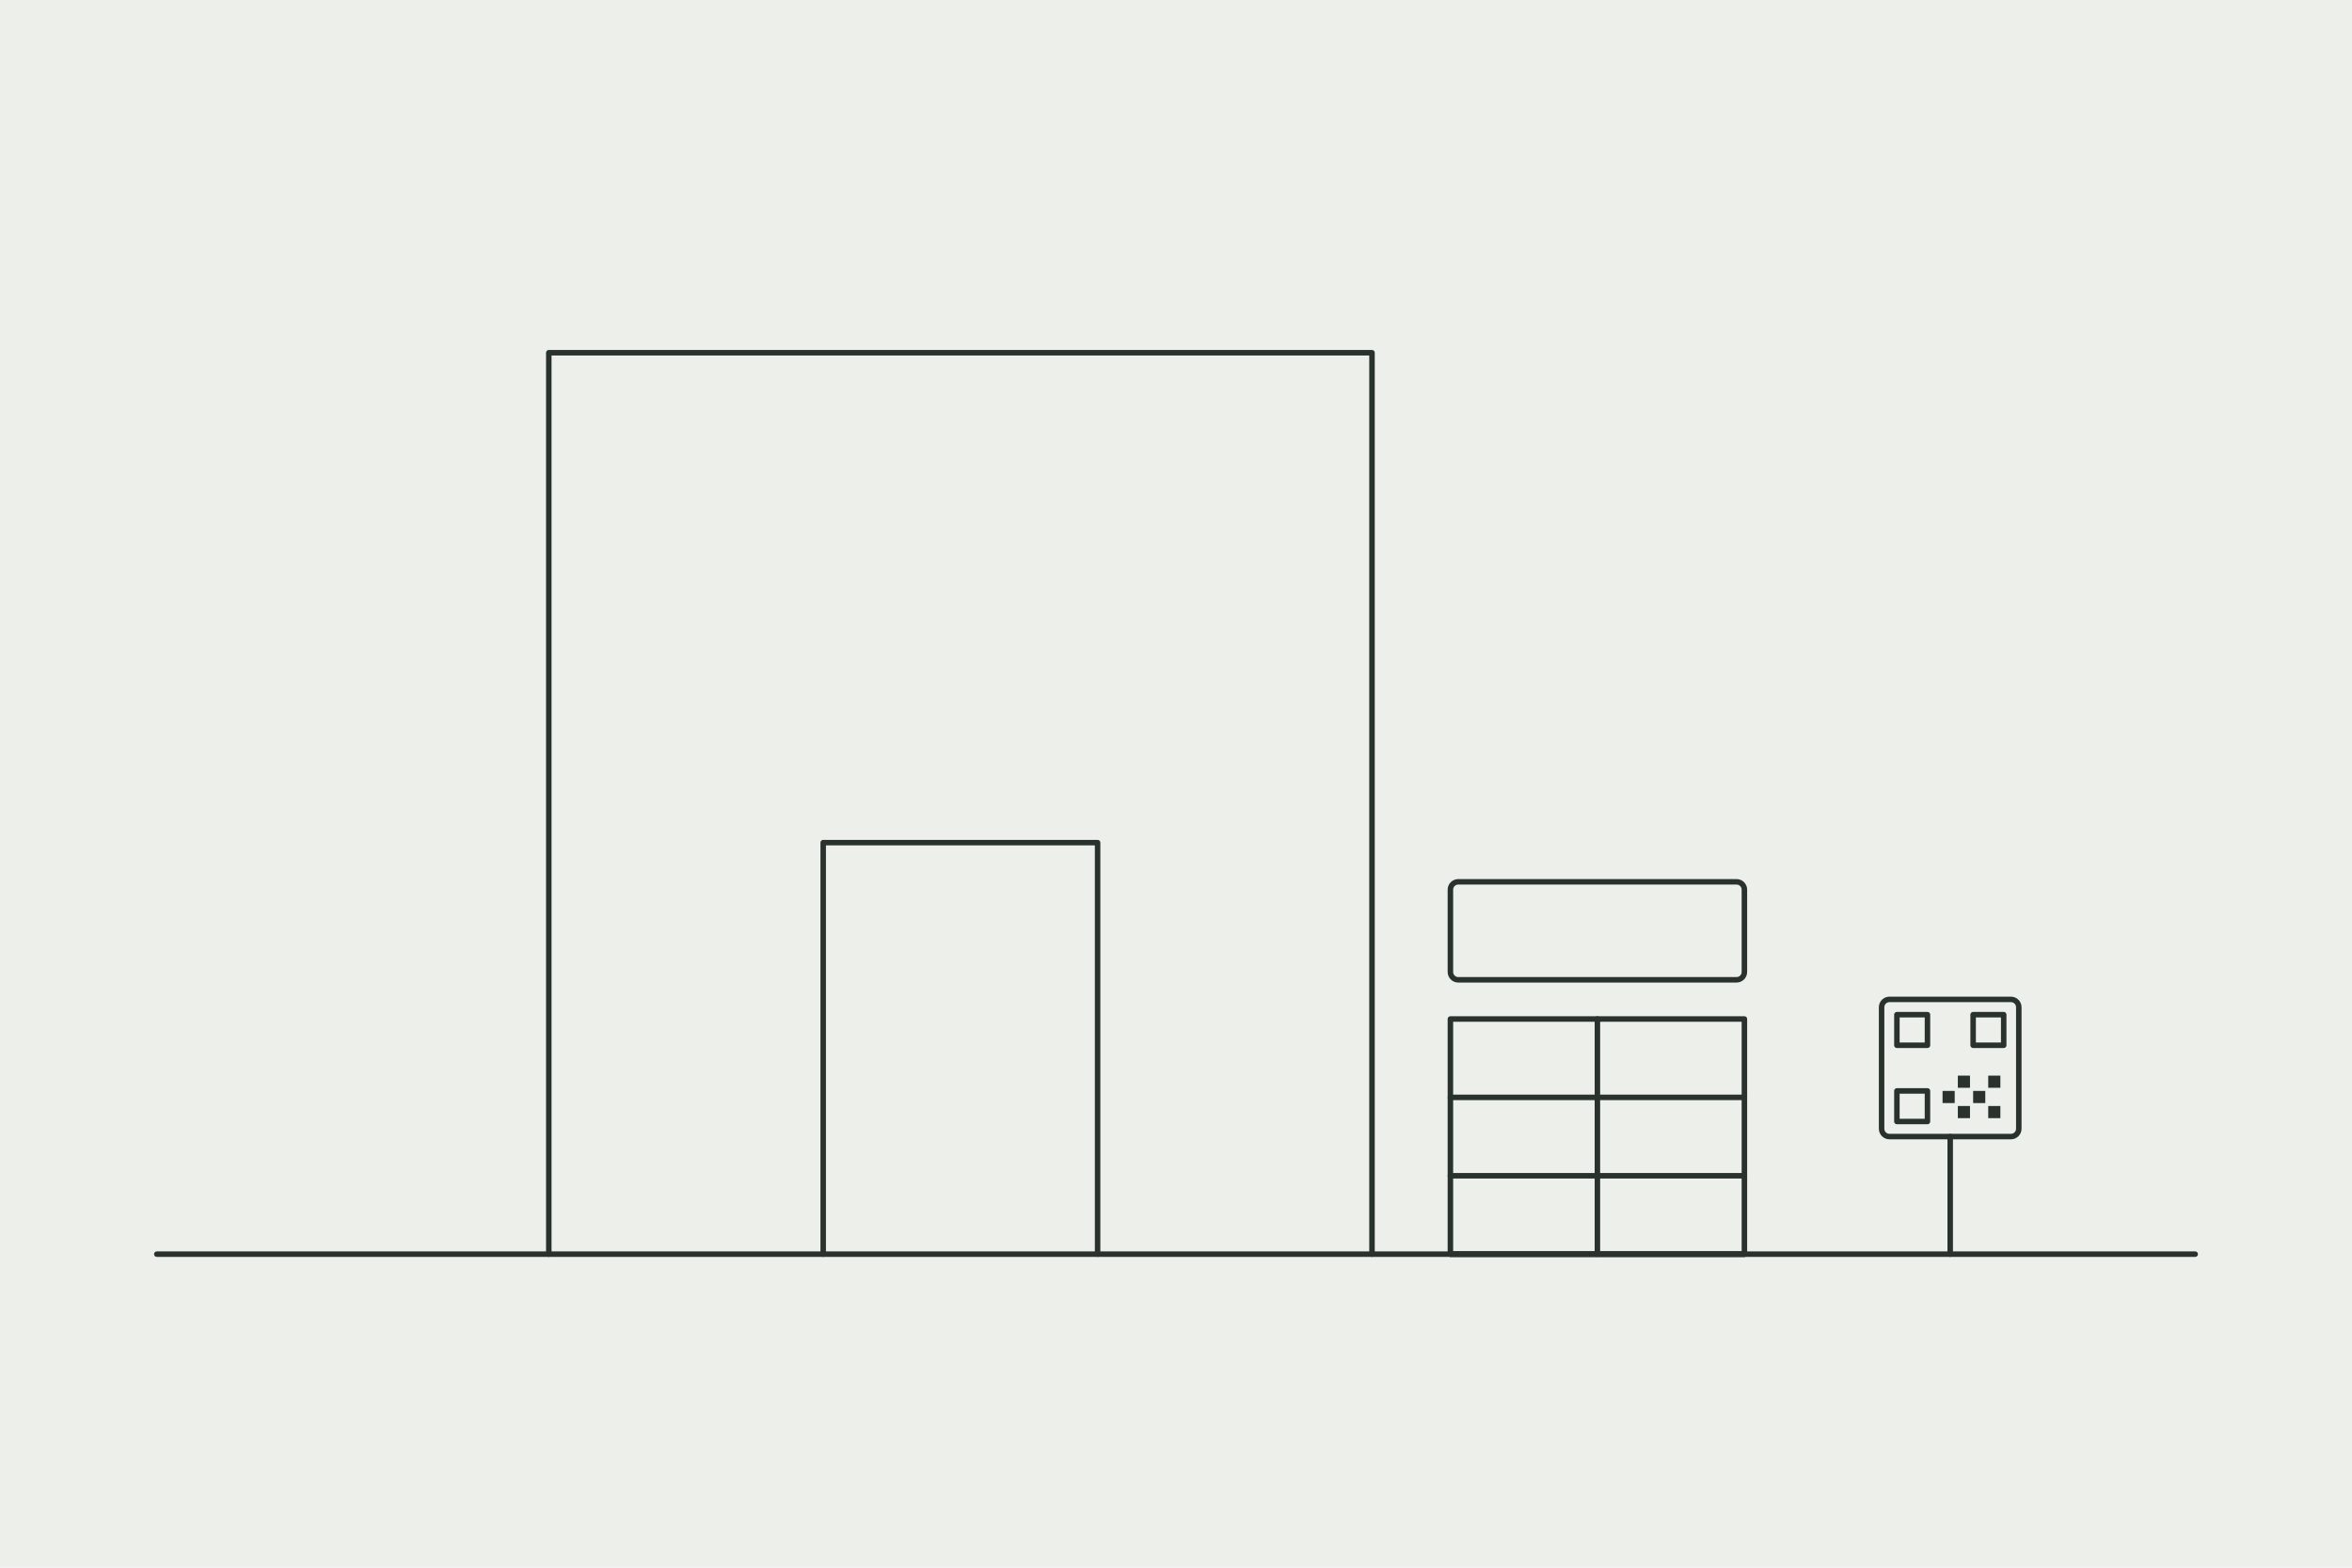
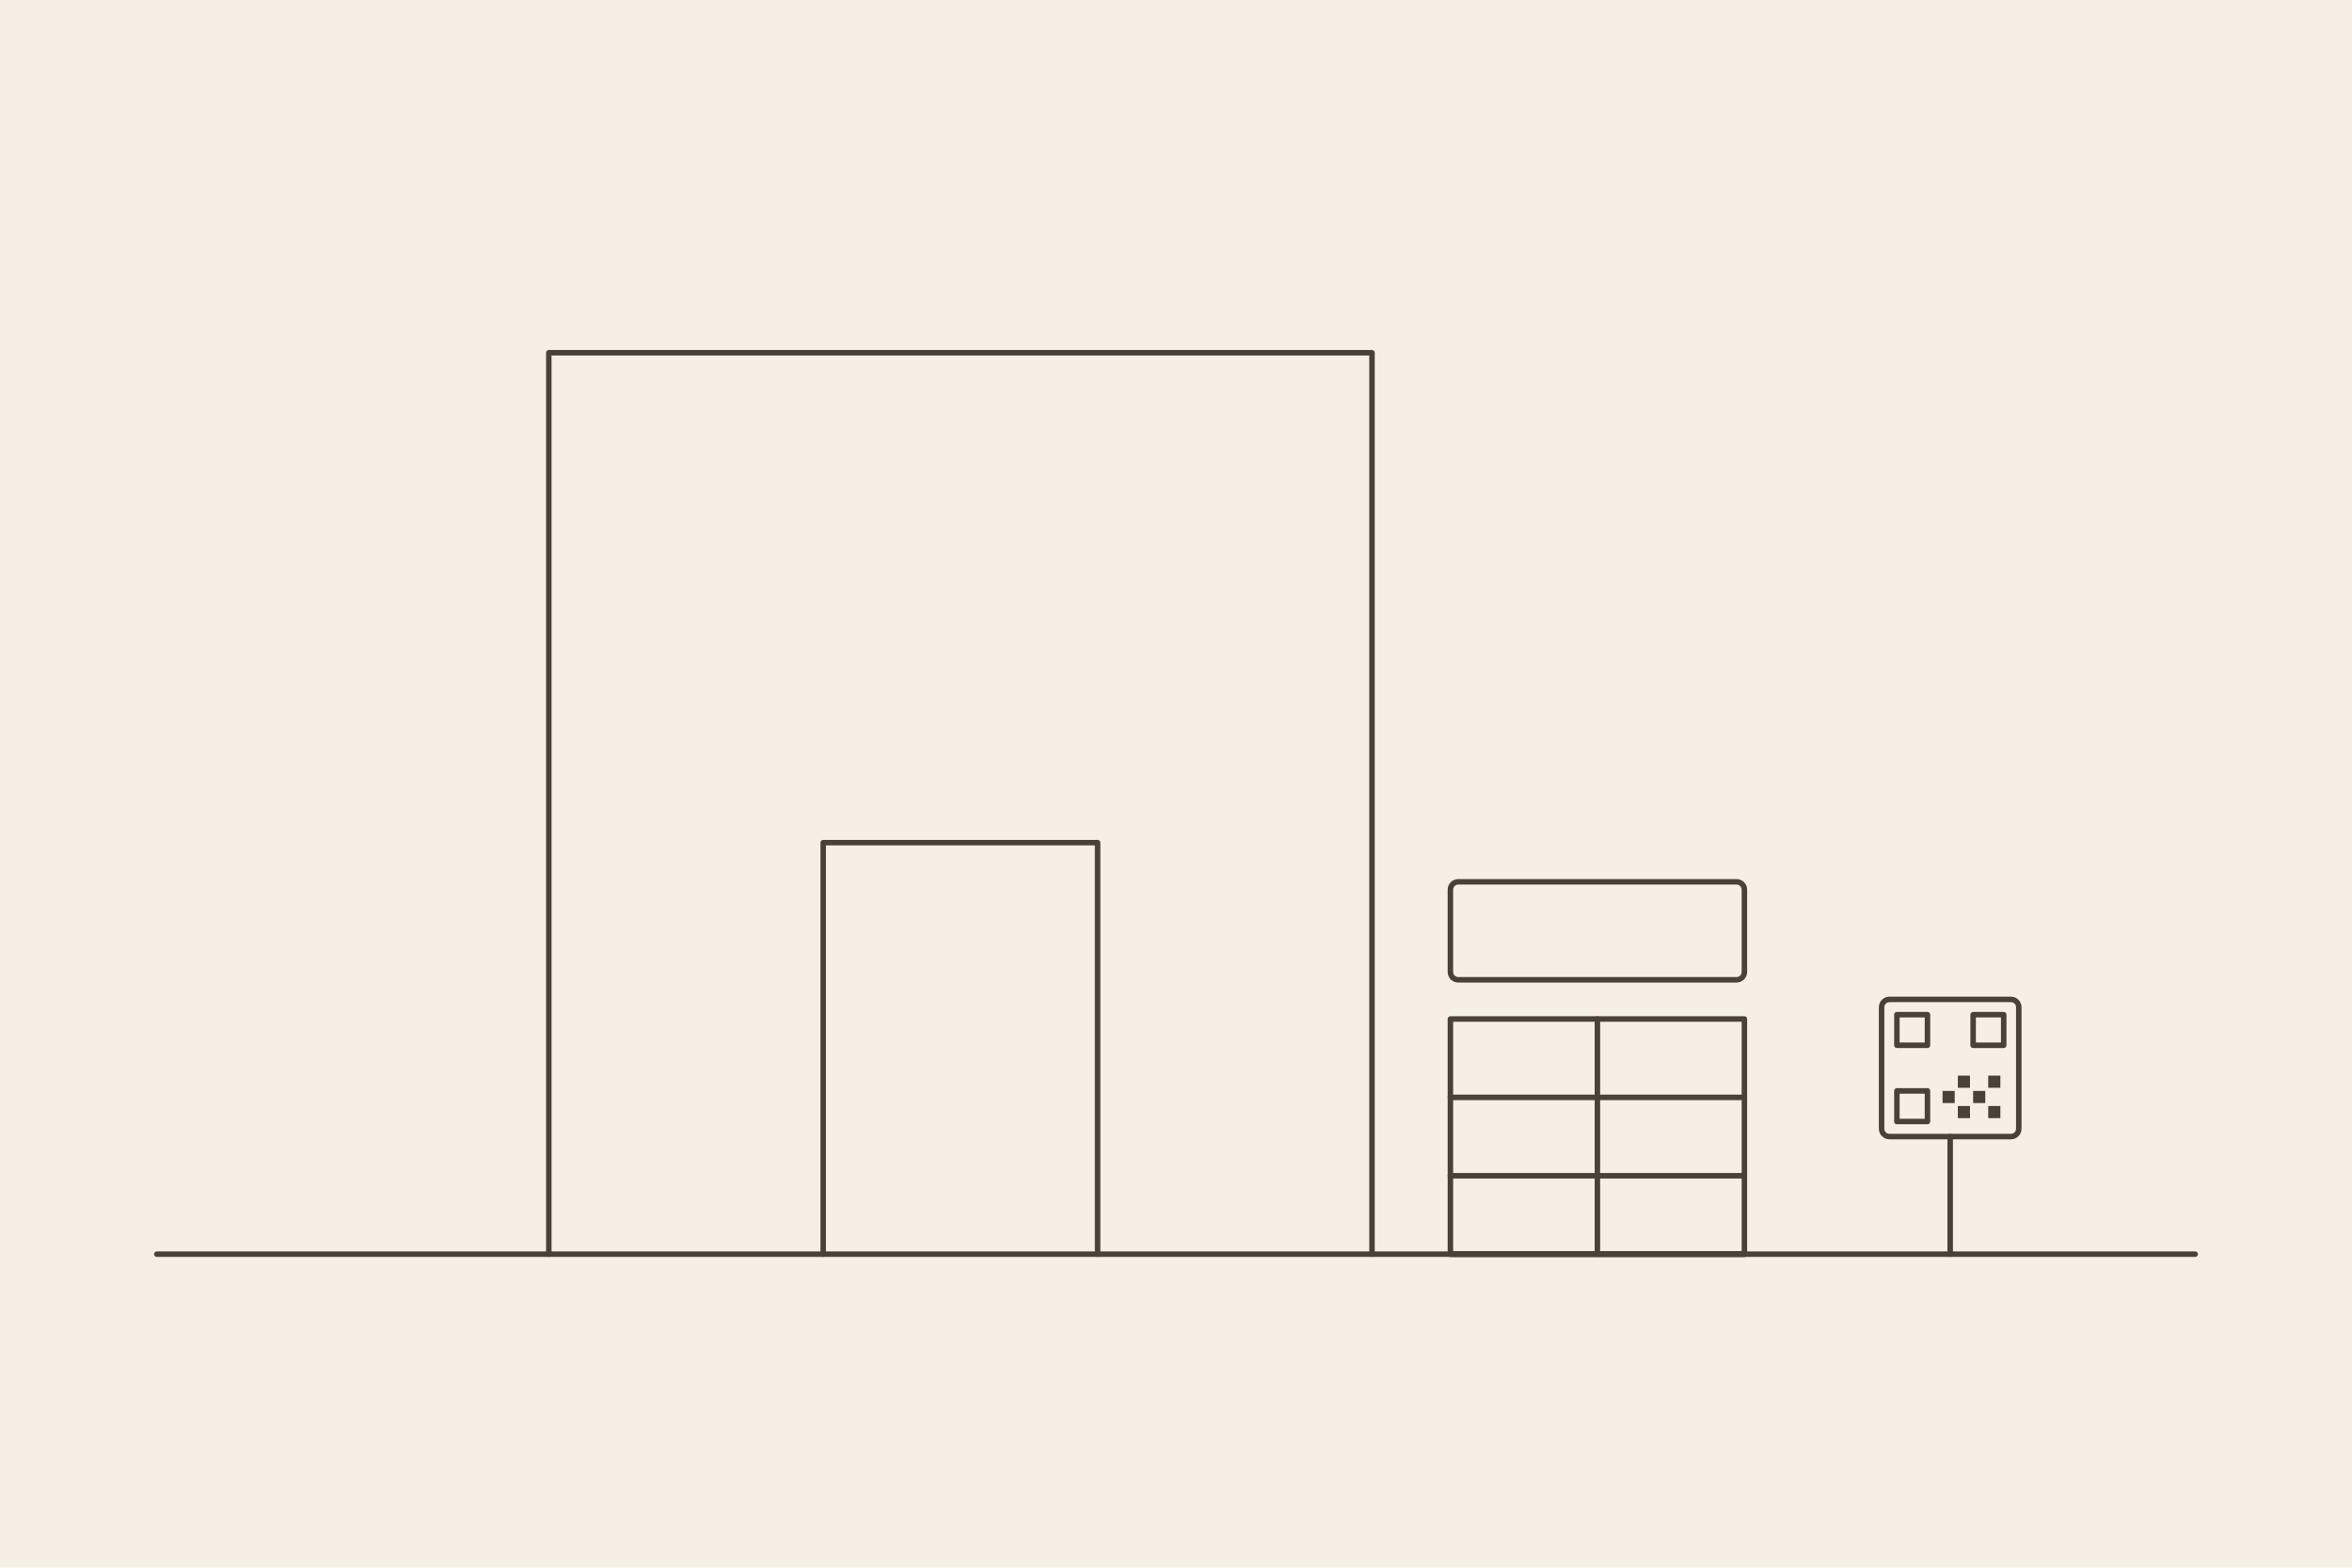
<svg xmlns="http://www.w3.org/2000/svg" viewBox="0 0 1200 800" width="100%" height="100%" preserveAspectRatio="xMidYMid slice" role="img" aria-label="Hauseingang mit Briefkästen und Klingeln">
-   <rect width="1200" height="800" fill="#EDEFEA" />
-   <g fill="none" stroke="#2A322D" stroke-width="2.8" stroke-linecap="round" stroke-linejoin="round">
+   <rect width="1200" height="800" fill="#F5EFE6" />
+   <g fill="none" stroke="#4A4238" stroke-width="2.8" stroke-linecap="round" stroke-linejoin="round">
    <path d="M80 640H1120" />
    <path d="M280 640V180h420v460" />
    <path d="M420 640v-210h140v210" />
    <rect x="740" y="520" width="150" height="120" />
    <path d="M740 560.0h150" />
    <path d="M740 600.0h150" />
    <path d="M740 640.0h150" />
    <path d="M815.0 520v120" />
    <rect x="740" y="450" width="150" height="50" rx="4" />
    <path d="M995.0 640v-60" />
    <rect x="960" y="510" width="70" height="70" rx="4" />
    <rect x="967.8" y="517.8" width="15.6" height="15.6" />
    <rect x="1006.7" y="517.8" width="15.6" height="15.6" />
    <rect x="967.8" y="556.7" width="15.6" height="15.6" />
-     <rect x="998.9" y="548.9" width="6.2" height="6.2" stroke="none" fill="#2A322D" />
-     <rect x="1014.4" y="548.9" width="6.2" height="6.2" stroke="none" fill="#2A322D" />
-     <rect x="998.9" y="564.4" width="6.2" height="6.2" stroke="none" fill="#2A322D" />
-     <rect x="1006.7" y="556.7" width="6.2" height="6.2" stroke="none" fill="#2A322D" />
-     <rect x="1014.4" y="564.4" width="6.2" height="6.2" stroke="none" fill="#2A322D" />
-     <rect x="991.1" y="556.7" width="6.2" height="6.2" stroke="none" fill="#2A322D" />
+     <rect x="998.9" y="548.9" width="6.2" height="6.2" stroke="none" fill="#4A4238" />
+     <rect x="1014.4" y="548.9" width="6.2" height="6.2" stroke="none" fill="#4A4238" />
+     <rect x="998.9" y="564.4" width="6.2" height="6.2" stroke="none" fill="#4A4238" />
+     <rect x="1006.7" y="556.7" width="6.2" height="6.2" stroke="none" fill="#4A4238" />
+     <rect x="1014.4" y="564.4" width="6.2" height="6.2" stroke="none" fill="#4A4238" />
+     <rect x="991.1" y="556.7" width="6.2" height="6.2" stroke="none" fill="#4A4238" />
  </g>
</svg>
